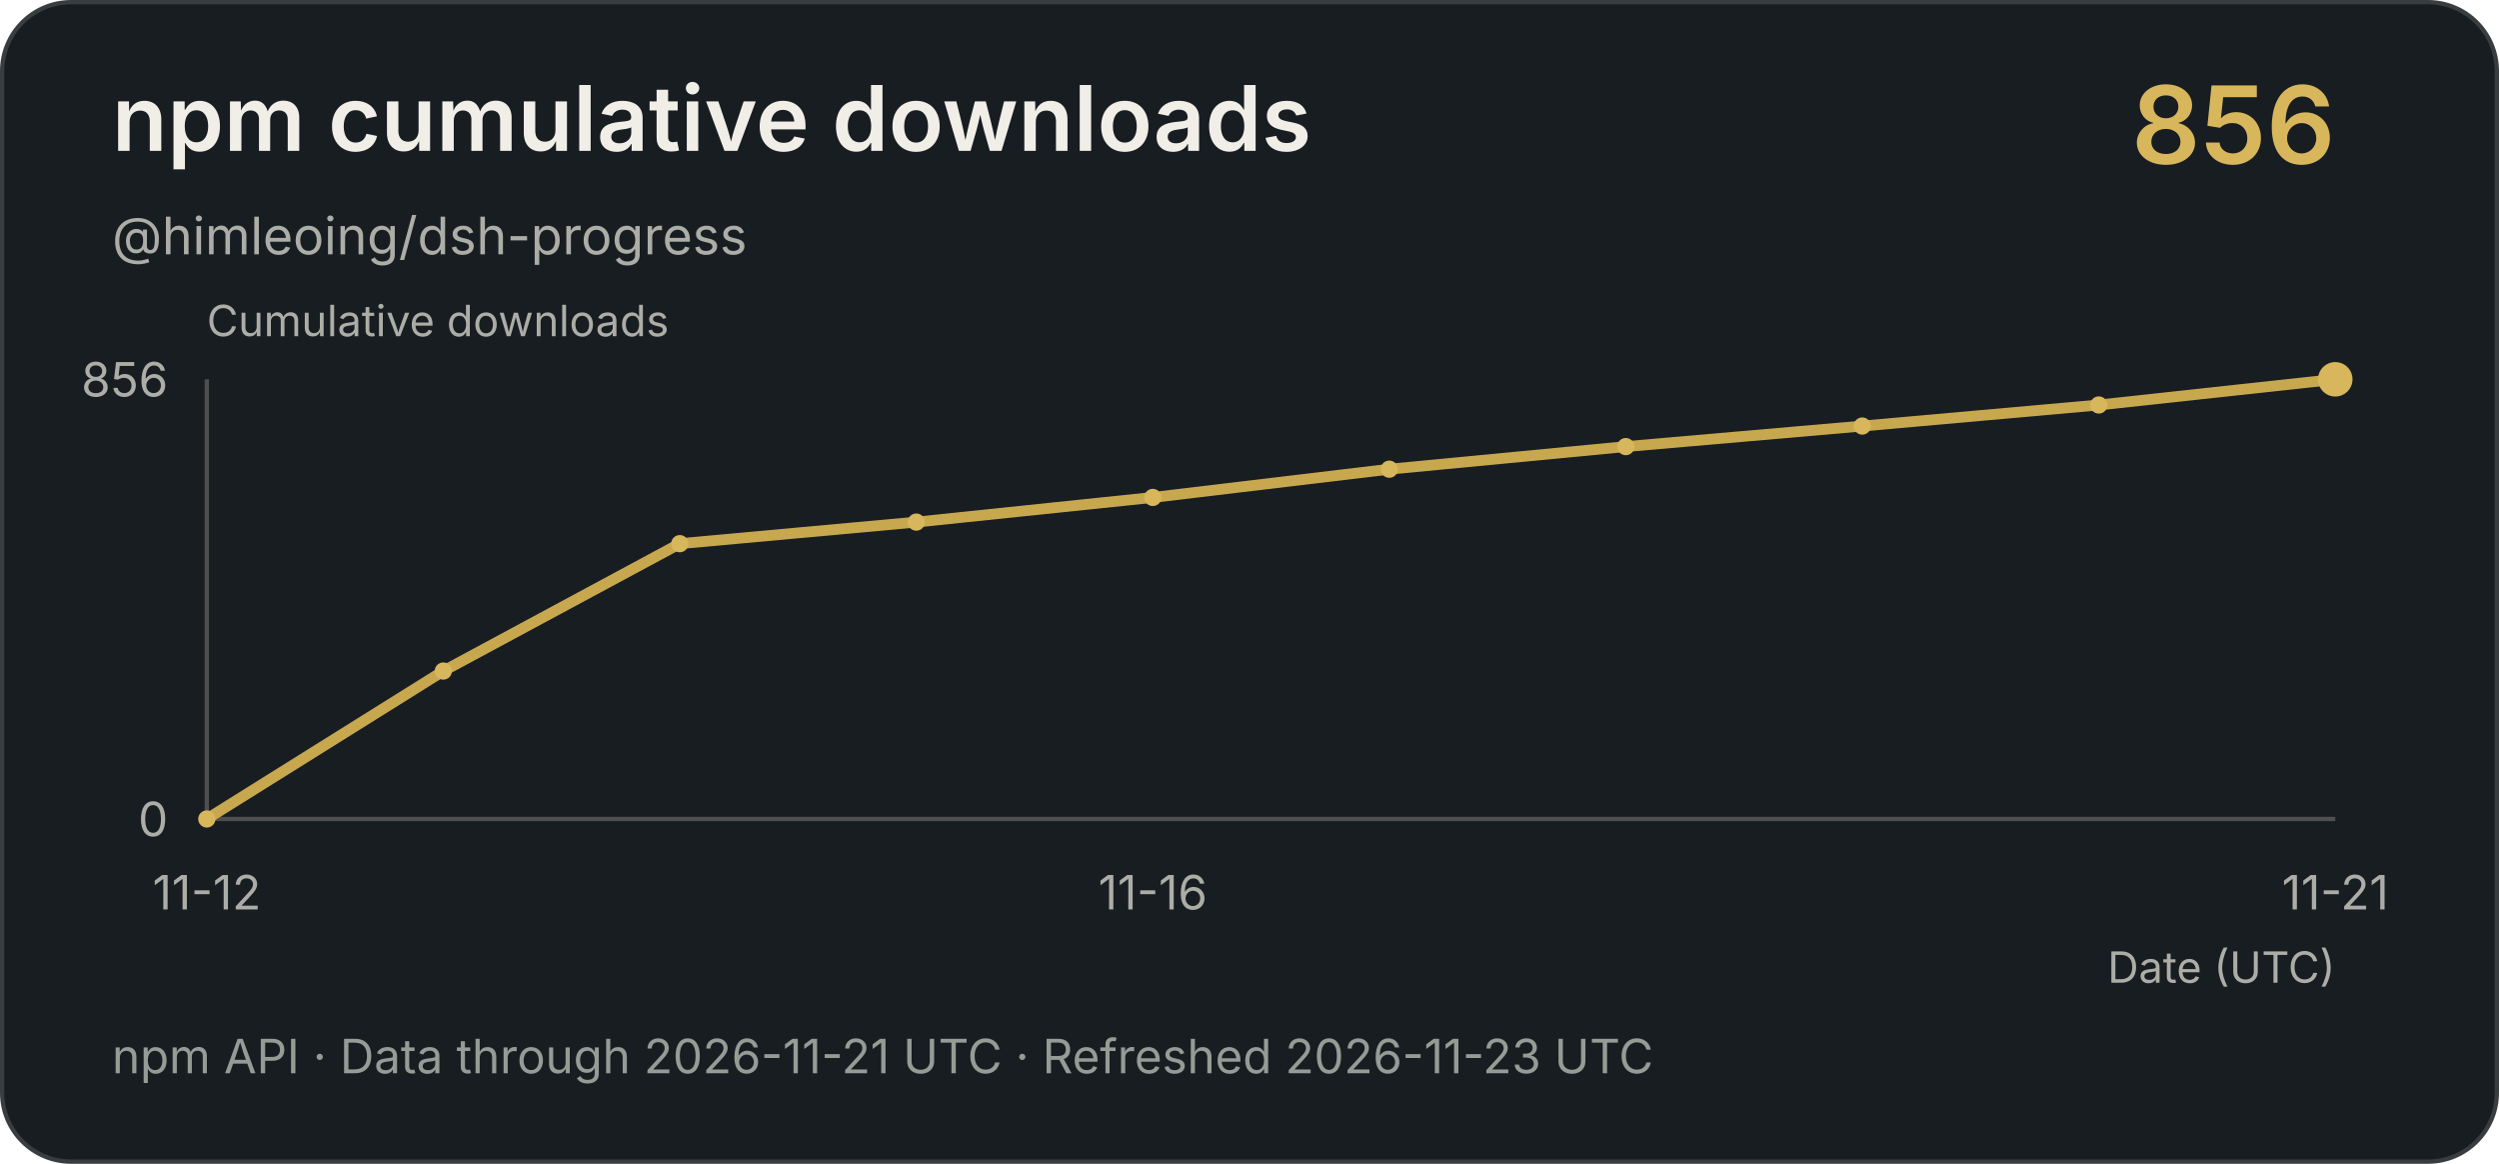
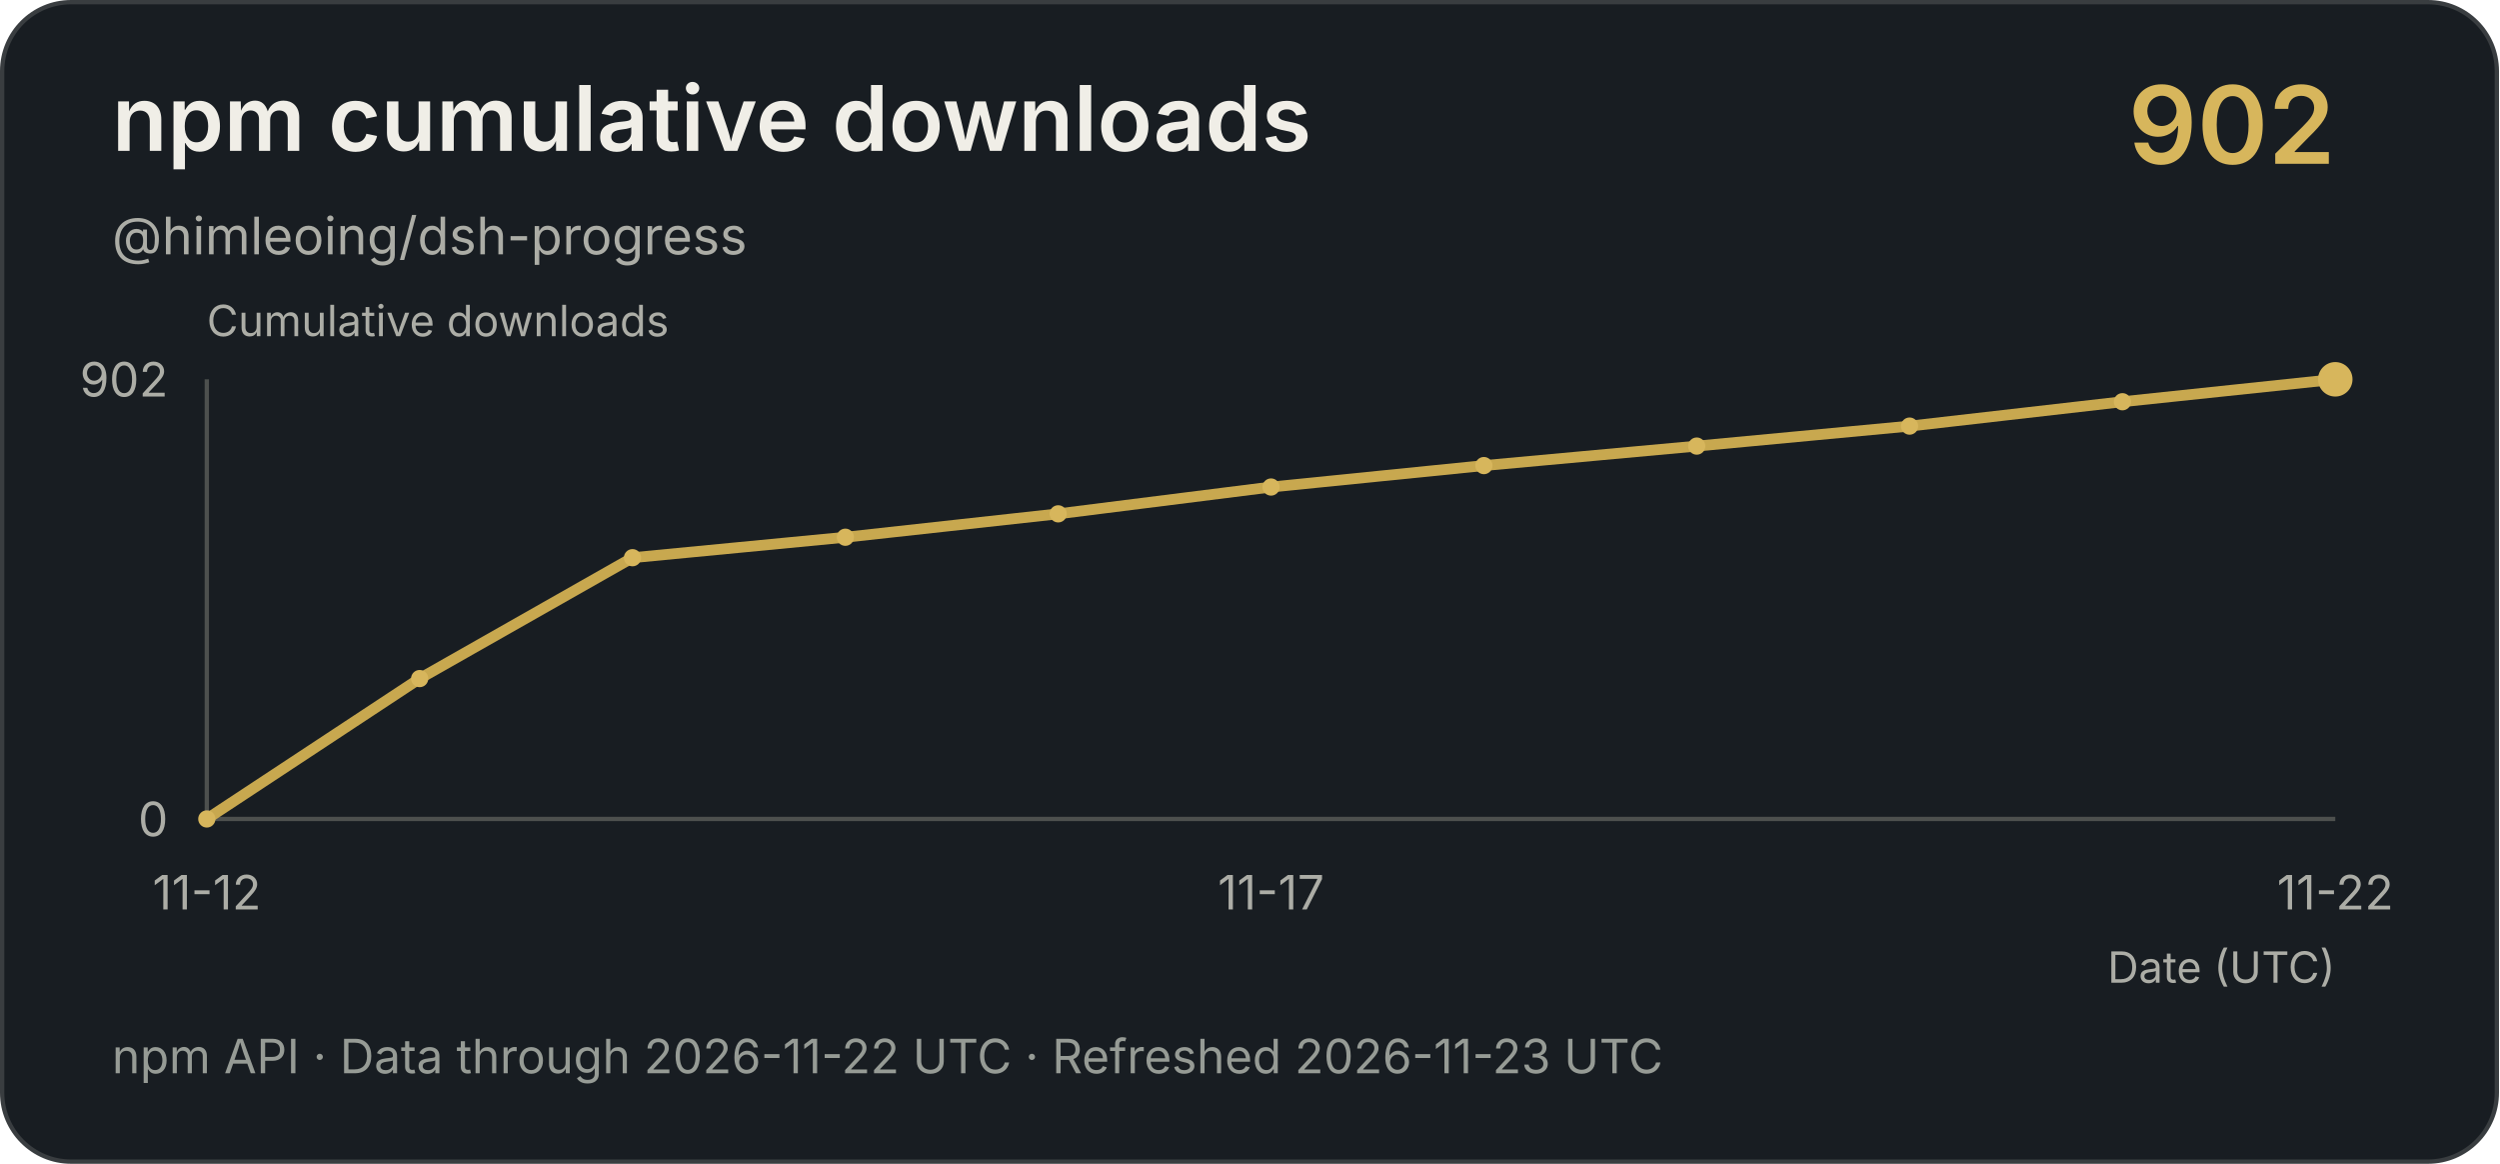
<svg xmlns="http://www.w3.org/2000/svg" width="580" height="270" viewBox="0 0 580 270" role="img" aria-label="npm cumulative downloads">
  <rect x=".5" y=".5" width="579" height="269" rx="16" fill="#181d22" stroke="#393d40" />
  <g font-family="-apple-system,BlinkMacSystemFont,Segoe UI,sans-serif">
    <text x="26" y="35" fill="#f0eee7" font-size="21" font-weight="600">npm cumulative downloads</text>
    <text x="26" y="59" fill="#acada6" font-size="12">@himleoing/dsh-progress</text>
-     <text x="542" y="38" text-anchor="end" fill="#d7b65c" font-size="25" font-weight="600">856</text>
+     <text x="542" y="38" text-anchor="end" fill="#d7b65c" font-size="25" font-weight="600">902</text>
    <text x="48" y="78" fill="#acada6" font-size="10">Cumulative downloads</text>
    <text x="542" y="228" text-anchor="end" fill="#acada6" font-size="10">Date (UTC)</text>
    <path d="M48 88V190H542" fill="none" stroke="#4d504e" />
-     <text x="39" y="92" text-anchor="end" fill="#acada6" font-size="11">856</text>
+     <text x="39" y="92" text-anchor="end" fill="#acada6" font-size="11">902</text>
    <text x="39" y="194" text-anchor="end" fill="#acada6" font-size="11">0</text>
-     <polyline points="48,190 102.889,155.682 157.778,126.131 212.667,121.126 267.556,115.407 322.444,108.853 377.333,103.61 432.222,98.843 487.111,93.958 542,88" fill="none" stroke="#c8a84f" stroke-width="2.5" />
+     <polyline points="48,190 97.4,157.432 146.8,129.388 196.2,124.639 245.6,119.211 295,112.991 344.4,108.016 393.8,103.492 443.2,98.856 492.6,93.202 542,88" fill="none" stroke="#c8a84f" stroke-width="2.5" />
    <circle cx="48" cy="190" r="2" fill="#d7b65c" />
-     <circle cx="102.889" cy="155.682" r="2" fill="#d7b65c" />
-     <circle cx="157.778" cy="126.131" r="2" fill="#d7b65c" />
-     <circle cx="212.667" cy="121.126" r="2" fill="#d7b65c" />
-     <circle cx="267.556" cy="115.407" r="2" fill="#d7b65c" />
-     <circle cx="322.444" cy="108.853" r="2" fill="#d7b65c" />
-     <circle cx="377.333" cy="103.61" r="2" fill="#d7b65c" />
-     <circle cx="432.222" cy="98.843" r="2" fill="#d7b65c" />
-     <circle cx="487.111" cy="93.958" r="2" fill="#d7b65c" />
+     <circle cx="97.4" cy="157.432" r="2" fill="#d7b65c" />
+     <circle cx="146.8" cy="129.388" r="2" fill="#d7b65c" />
+     <circle cx="196.2" cy="124.639" r="2" fill="#d7b65c" />
+     <circle cx="245.6" cy="119.211" r="2" fill="#d7b65c" />
+     <circle cx="295" cy="112.991" r="2" fill="#d7b65c" />
+     <circle cx="344.4" cy="108.016" r="2" fill="#d7b65c" />
+     <circle cx="393.8" cy="103.492" r="2" fill="#d7b65c" />
+     <circle cx="443.2" cy="98.856" r="2" fill="#d7b65c" />
+     <circle cx="492.6" cy="93.202" r="2" fill="#d7b65c" />
    <circle cx="542" cy="88" r="4" fill="#d7b65c" />
    <text x="48" y="211" text-anchor="middle" fill="#acada6" font-size="11">11-12</text>
-     <text x="267.556" y="211" text-anchor="middle" fill="#acada6" font-size="11">11-16</text>
-     <text x="542" y="211" text-anchor="middle" fill="#acada6" font-size="11">11-21</text>
-     <text x="26" y="249" fill="#969b95" font-size="11">npm API · Data through 2026-11-21 UTC · Refreshed 2026-11-23 UTC</text>
+     <text x="295" y="211" text-anchor="middle" fill="#acada6" font-size="11">11-17</text>
+     <text x="542" y="211" text-anchor="middle" fill="#acada6" font-size="11">11-22</text>
+     <text x="26" y="249" fill="#969b95" font-size="11">npm API · Data through 2026-11-22 UTC · Refreshed 2026-11-23 UTC</text>
  </g>
</svg>
